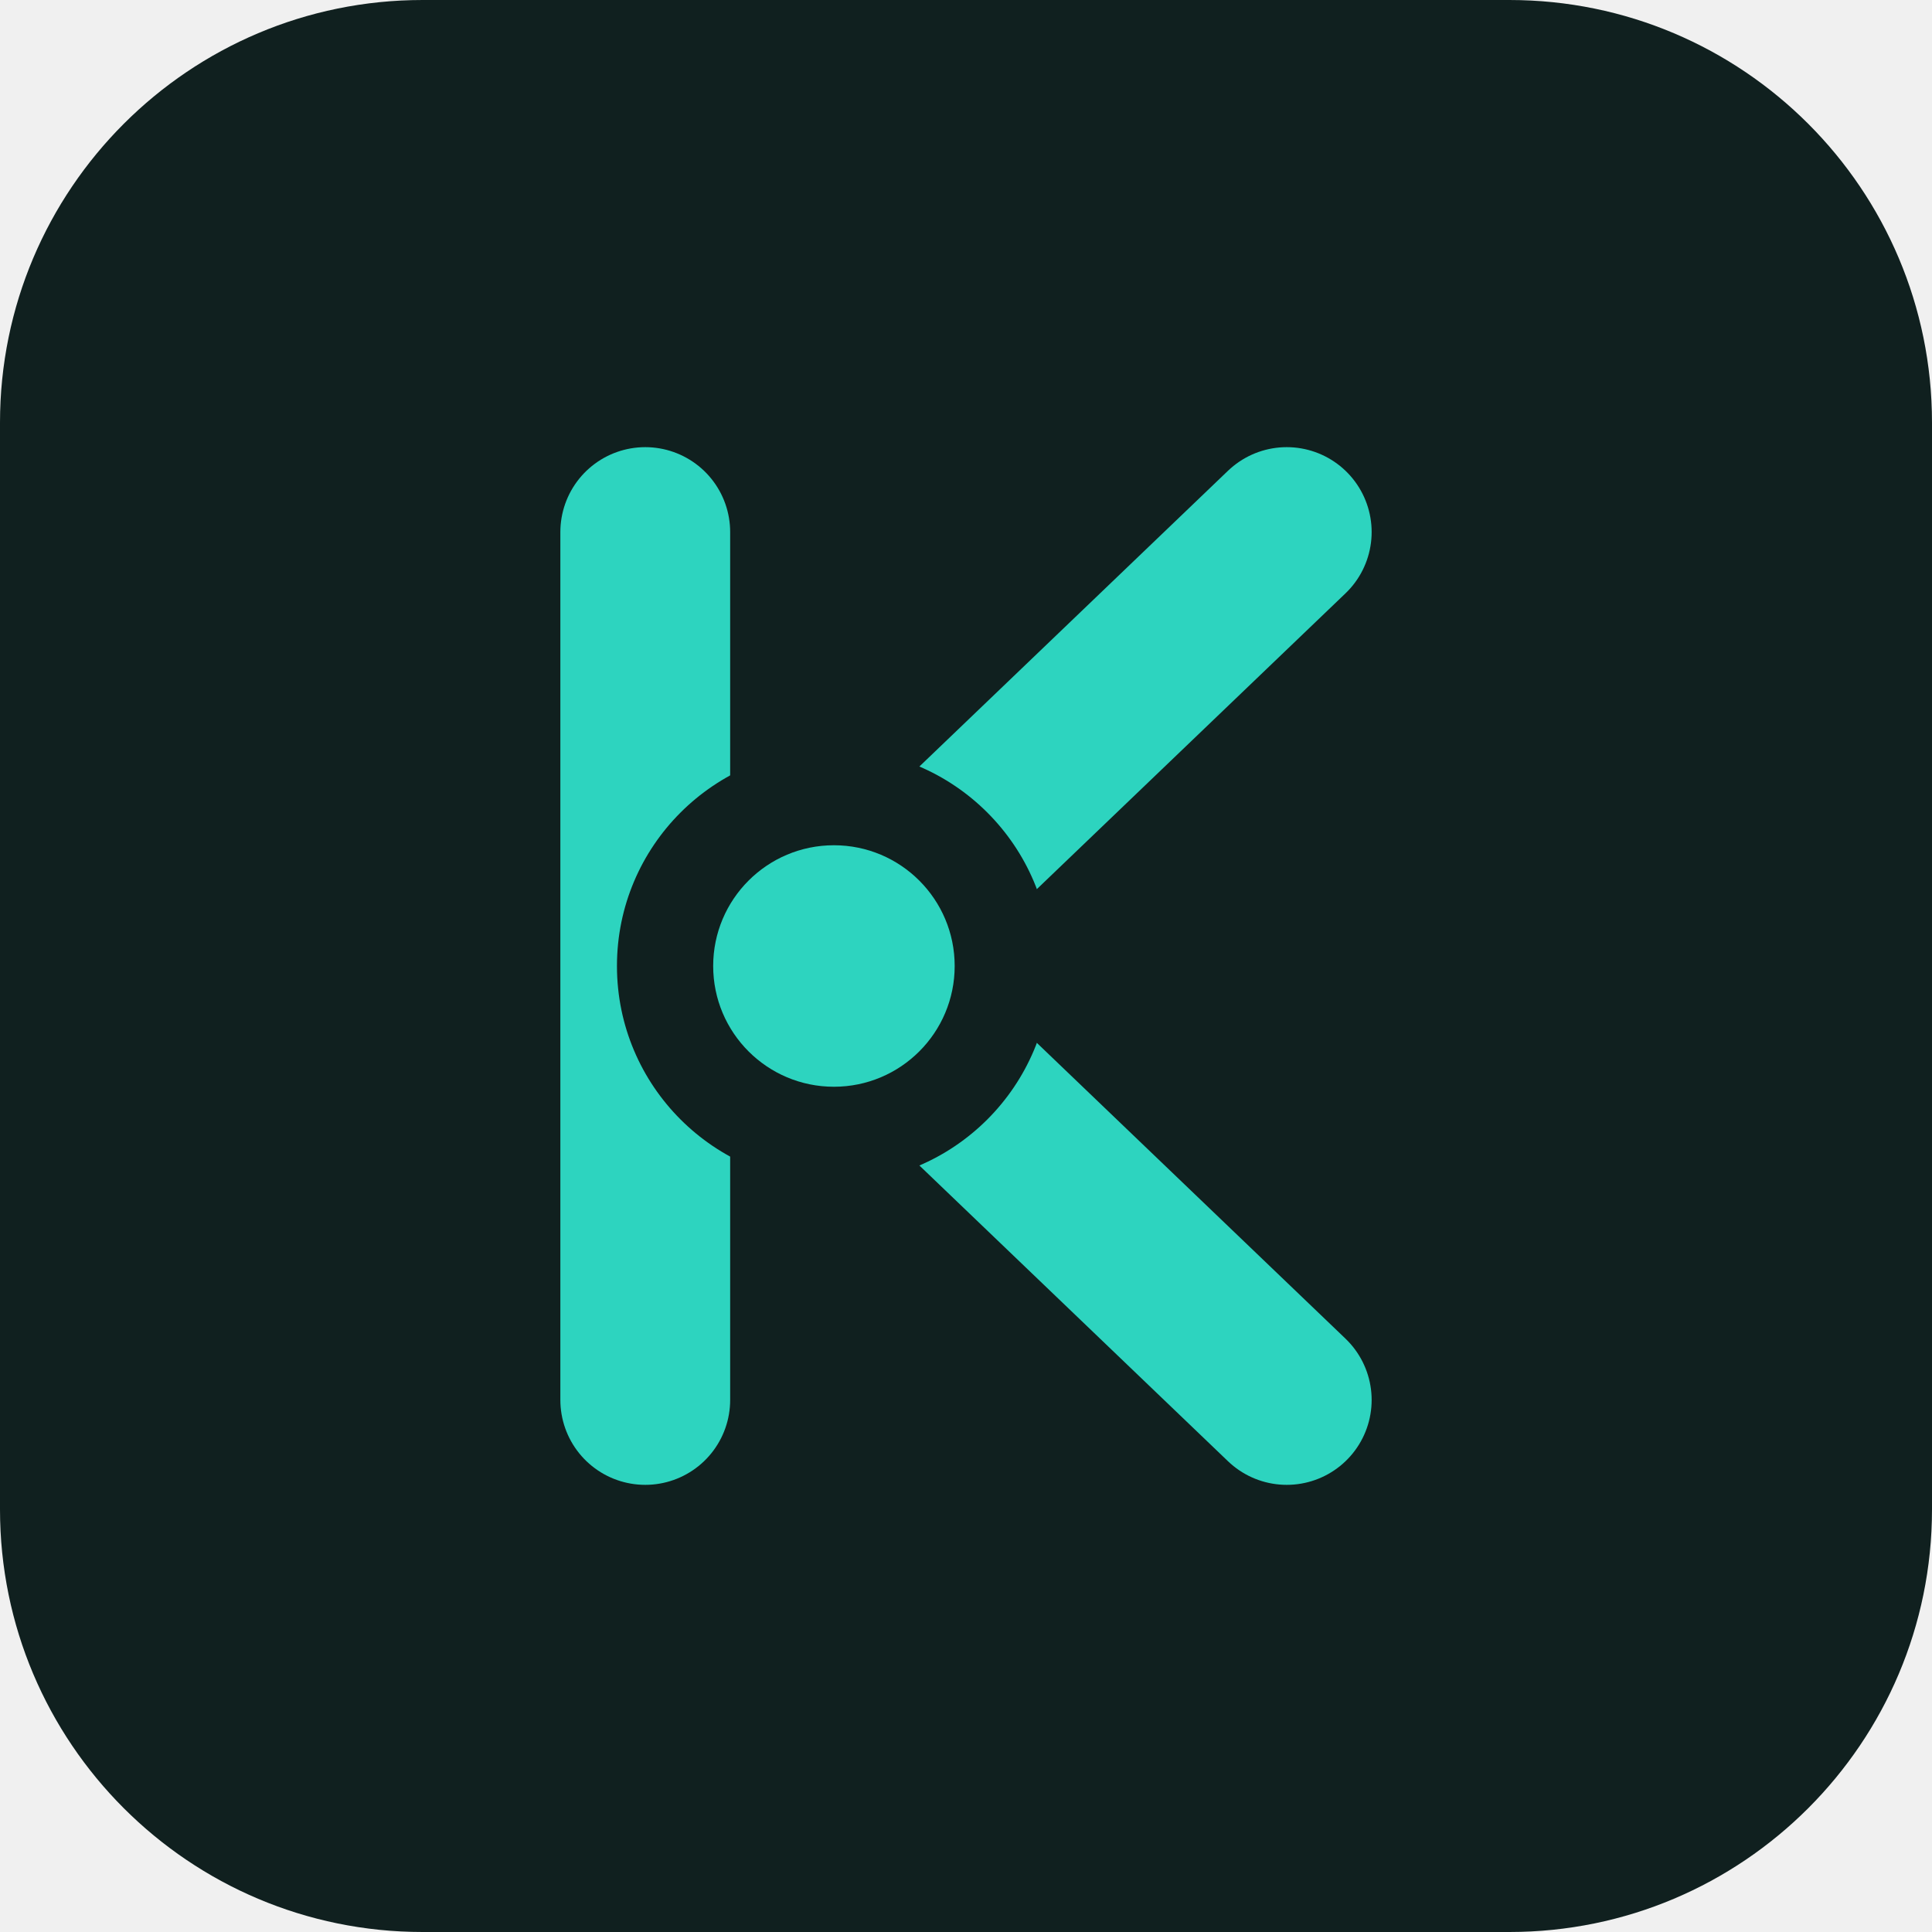
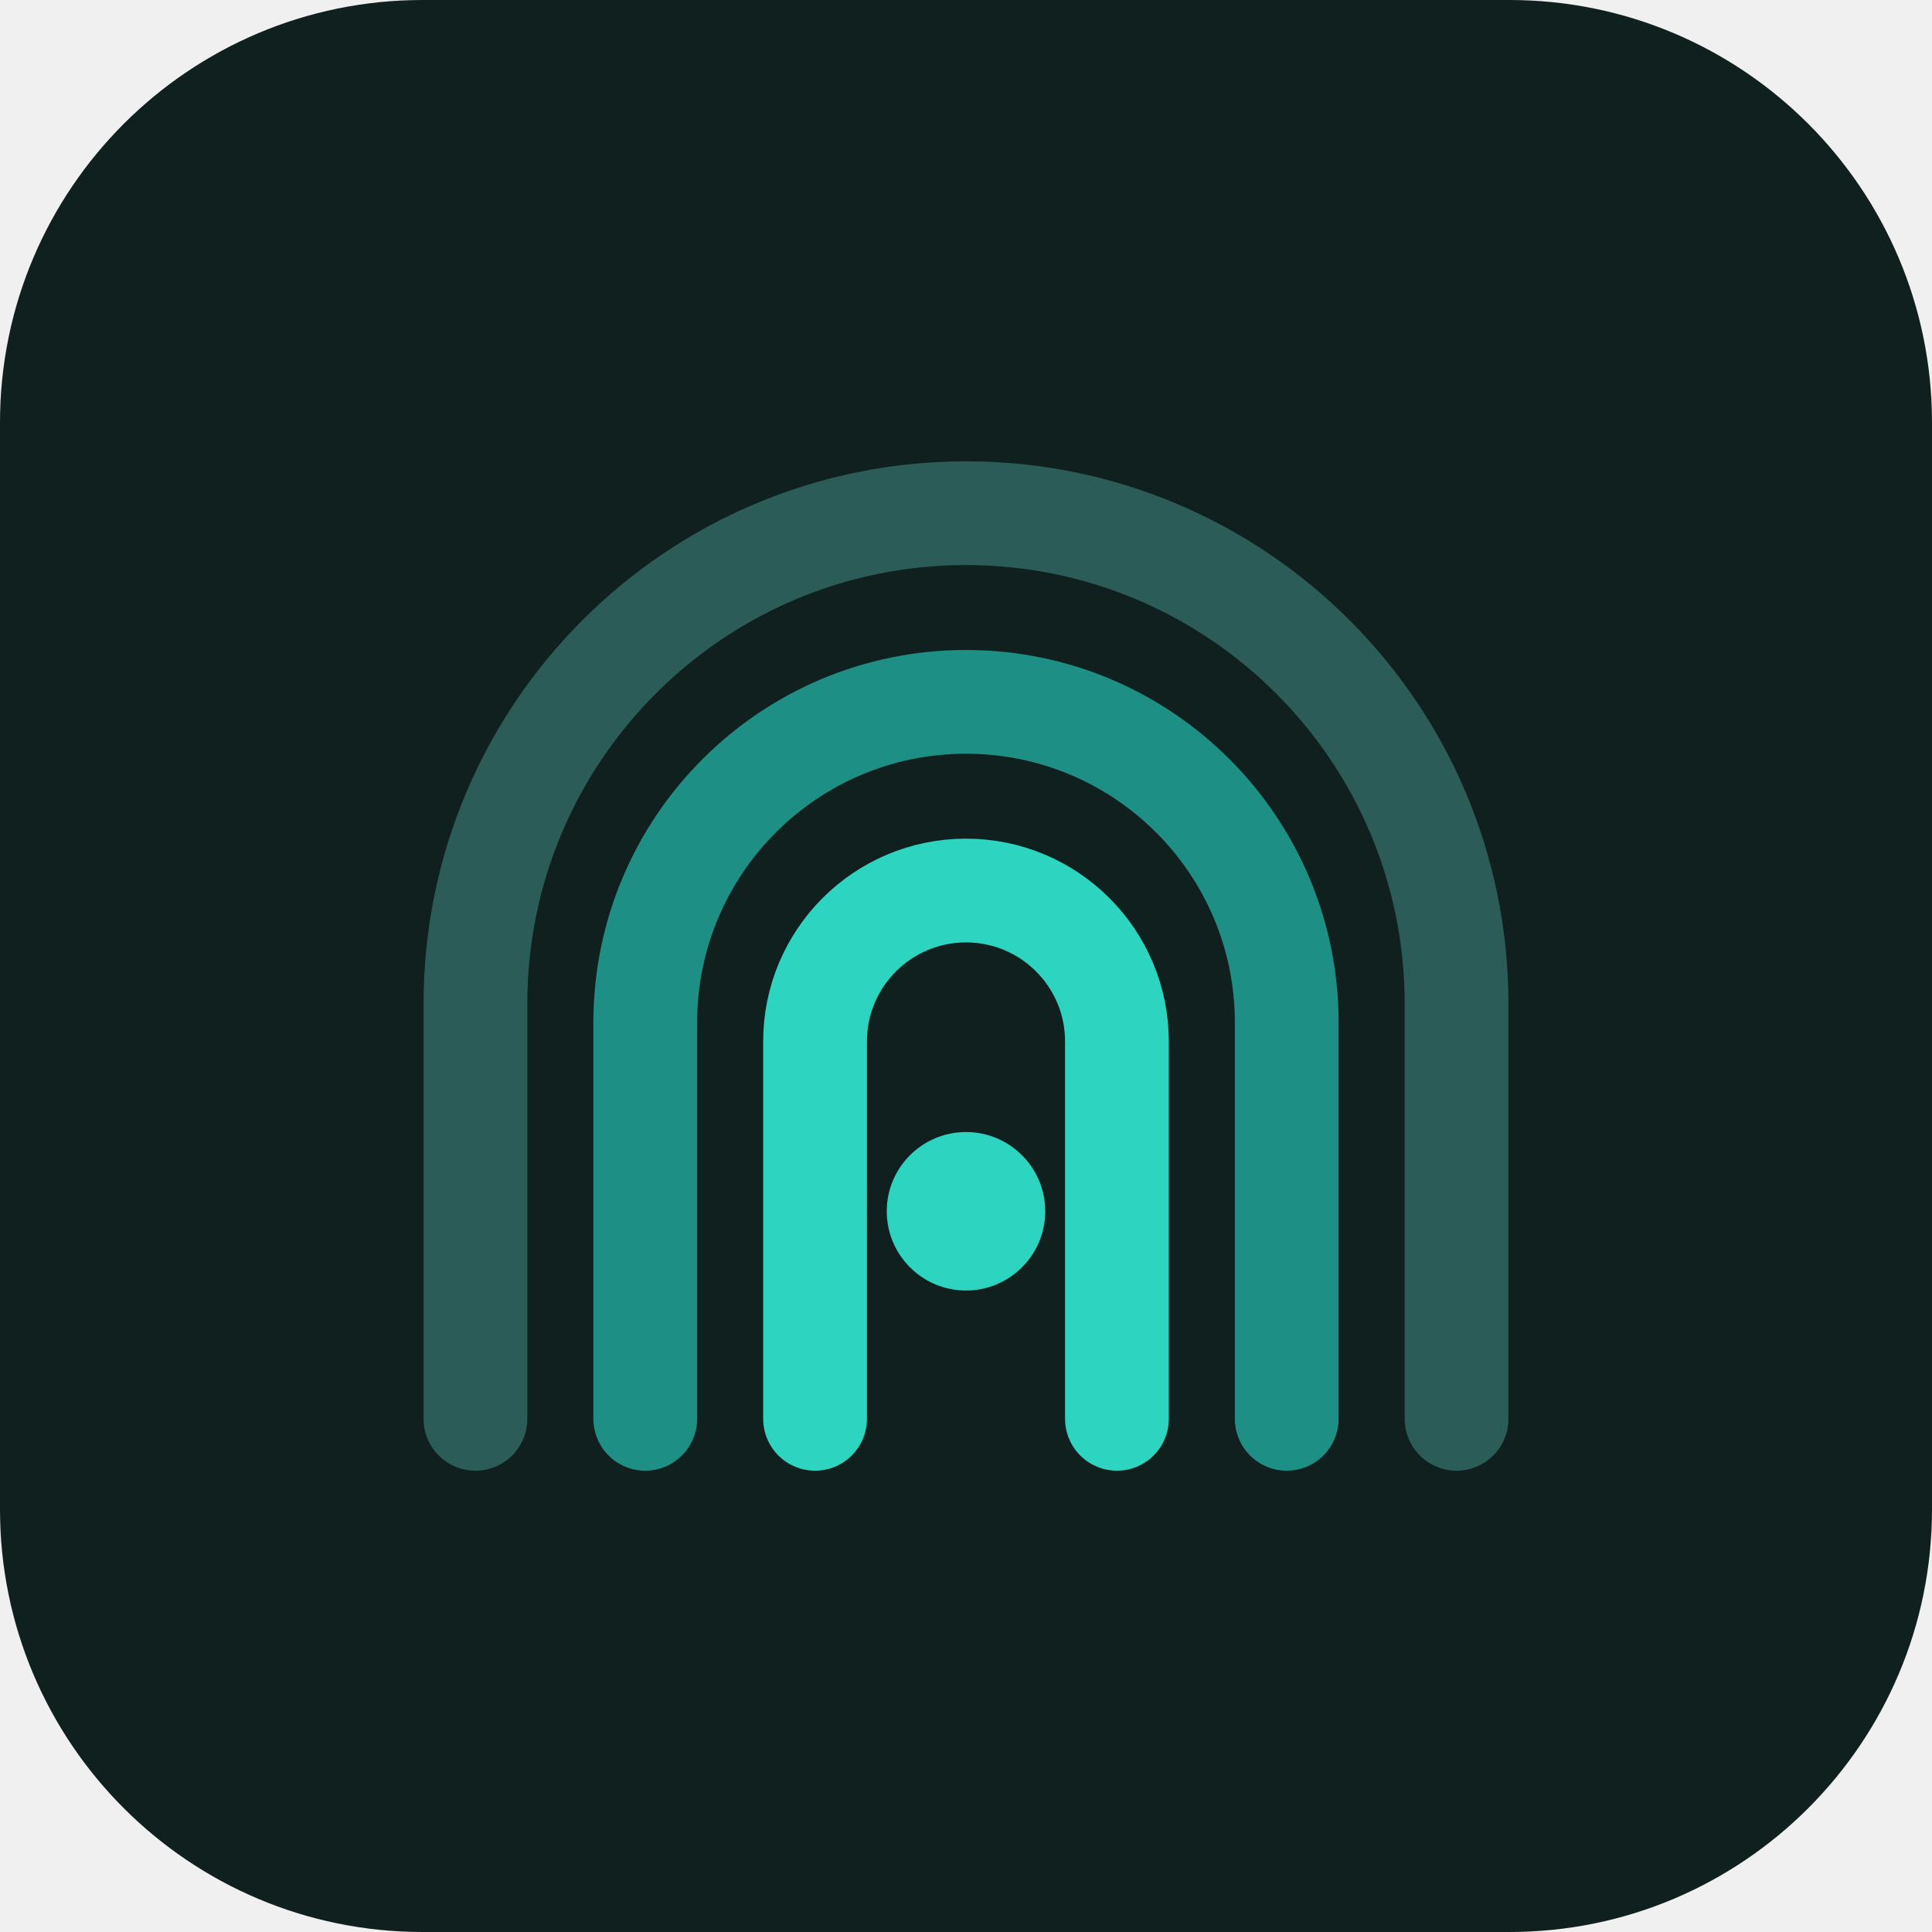
<svg xmlns="http://www.w3.org/2000/svg" viewBox="0 0 128 128" role="img" aria-label="KILN">
  <rect width="128" height="128" rx="28" fill="#10201F" />
-   <defs>
-     <mask id="kid" maskUnits="userSpaceOnUse" x="0" y="0" width="64" height="64">
-       <rect width="64" height="64" fill="#fff" />
-       <circle cx="25" cy="32" r="11.5" fill="#000" />
-     </mask>
-   </defs>
  <g transform="translate(24 24) scale(1.25)">
-     <g mask="url(#kid)" fill="none" stroke="#2DD4BF" stroke-width="9" stroke-linecap="round" stroke-linejoin="round">
-       <path d="M15 9V55" />
-       <path d="M25 32L49 9" />
-       <path d="M25 32L49 55" />
+     <g fill="none" stroke-width="5.5" stroke-linecap="round">
+       <path d="M6 56V34a26 26 0 0 1 52 0v22" stroke="#2B5C57" />
+       <path d="M15 56V35a17 17 0 0 1 34 0v21" stroke="#1E8F84" />
+       <path d="M24 56V36a8 8 0 0 1 16 0v20" stroke="#2DD4BF" />
    </g>
-     <circle cx="25" cy="32" r="6.4" fill="#2DD4BF" />
+     <circle cx="32" cy="45" r="4.2" fill="#2DD4BF" />
  </g>
</svg>
